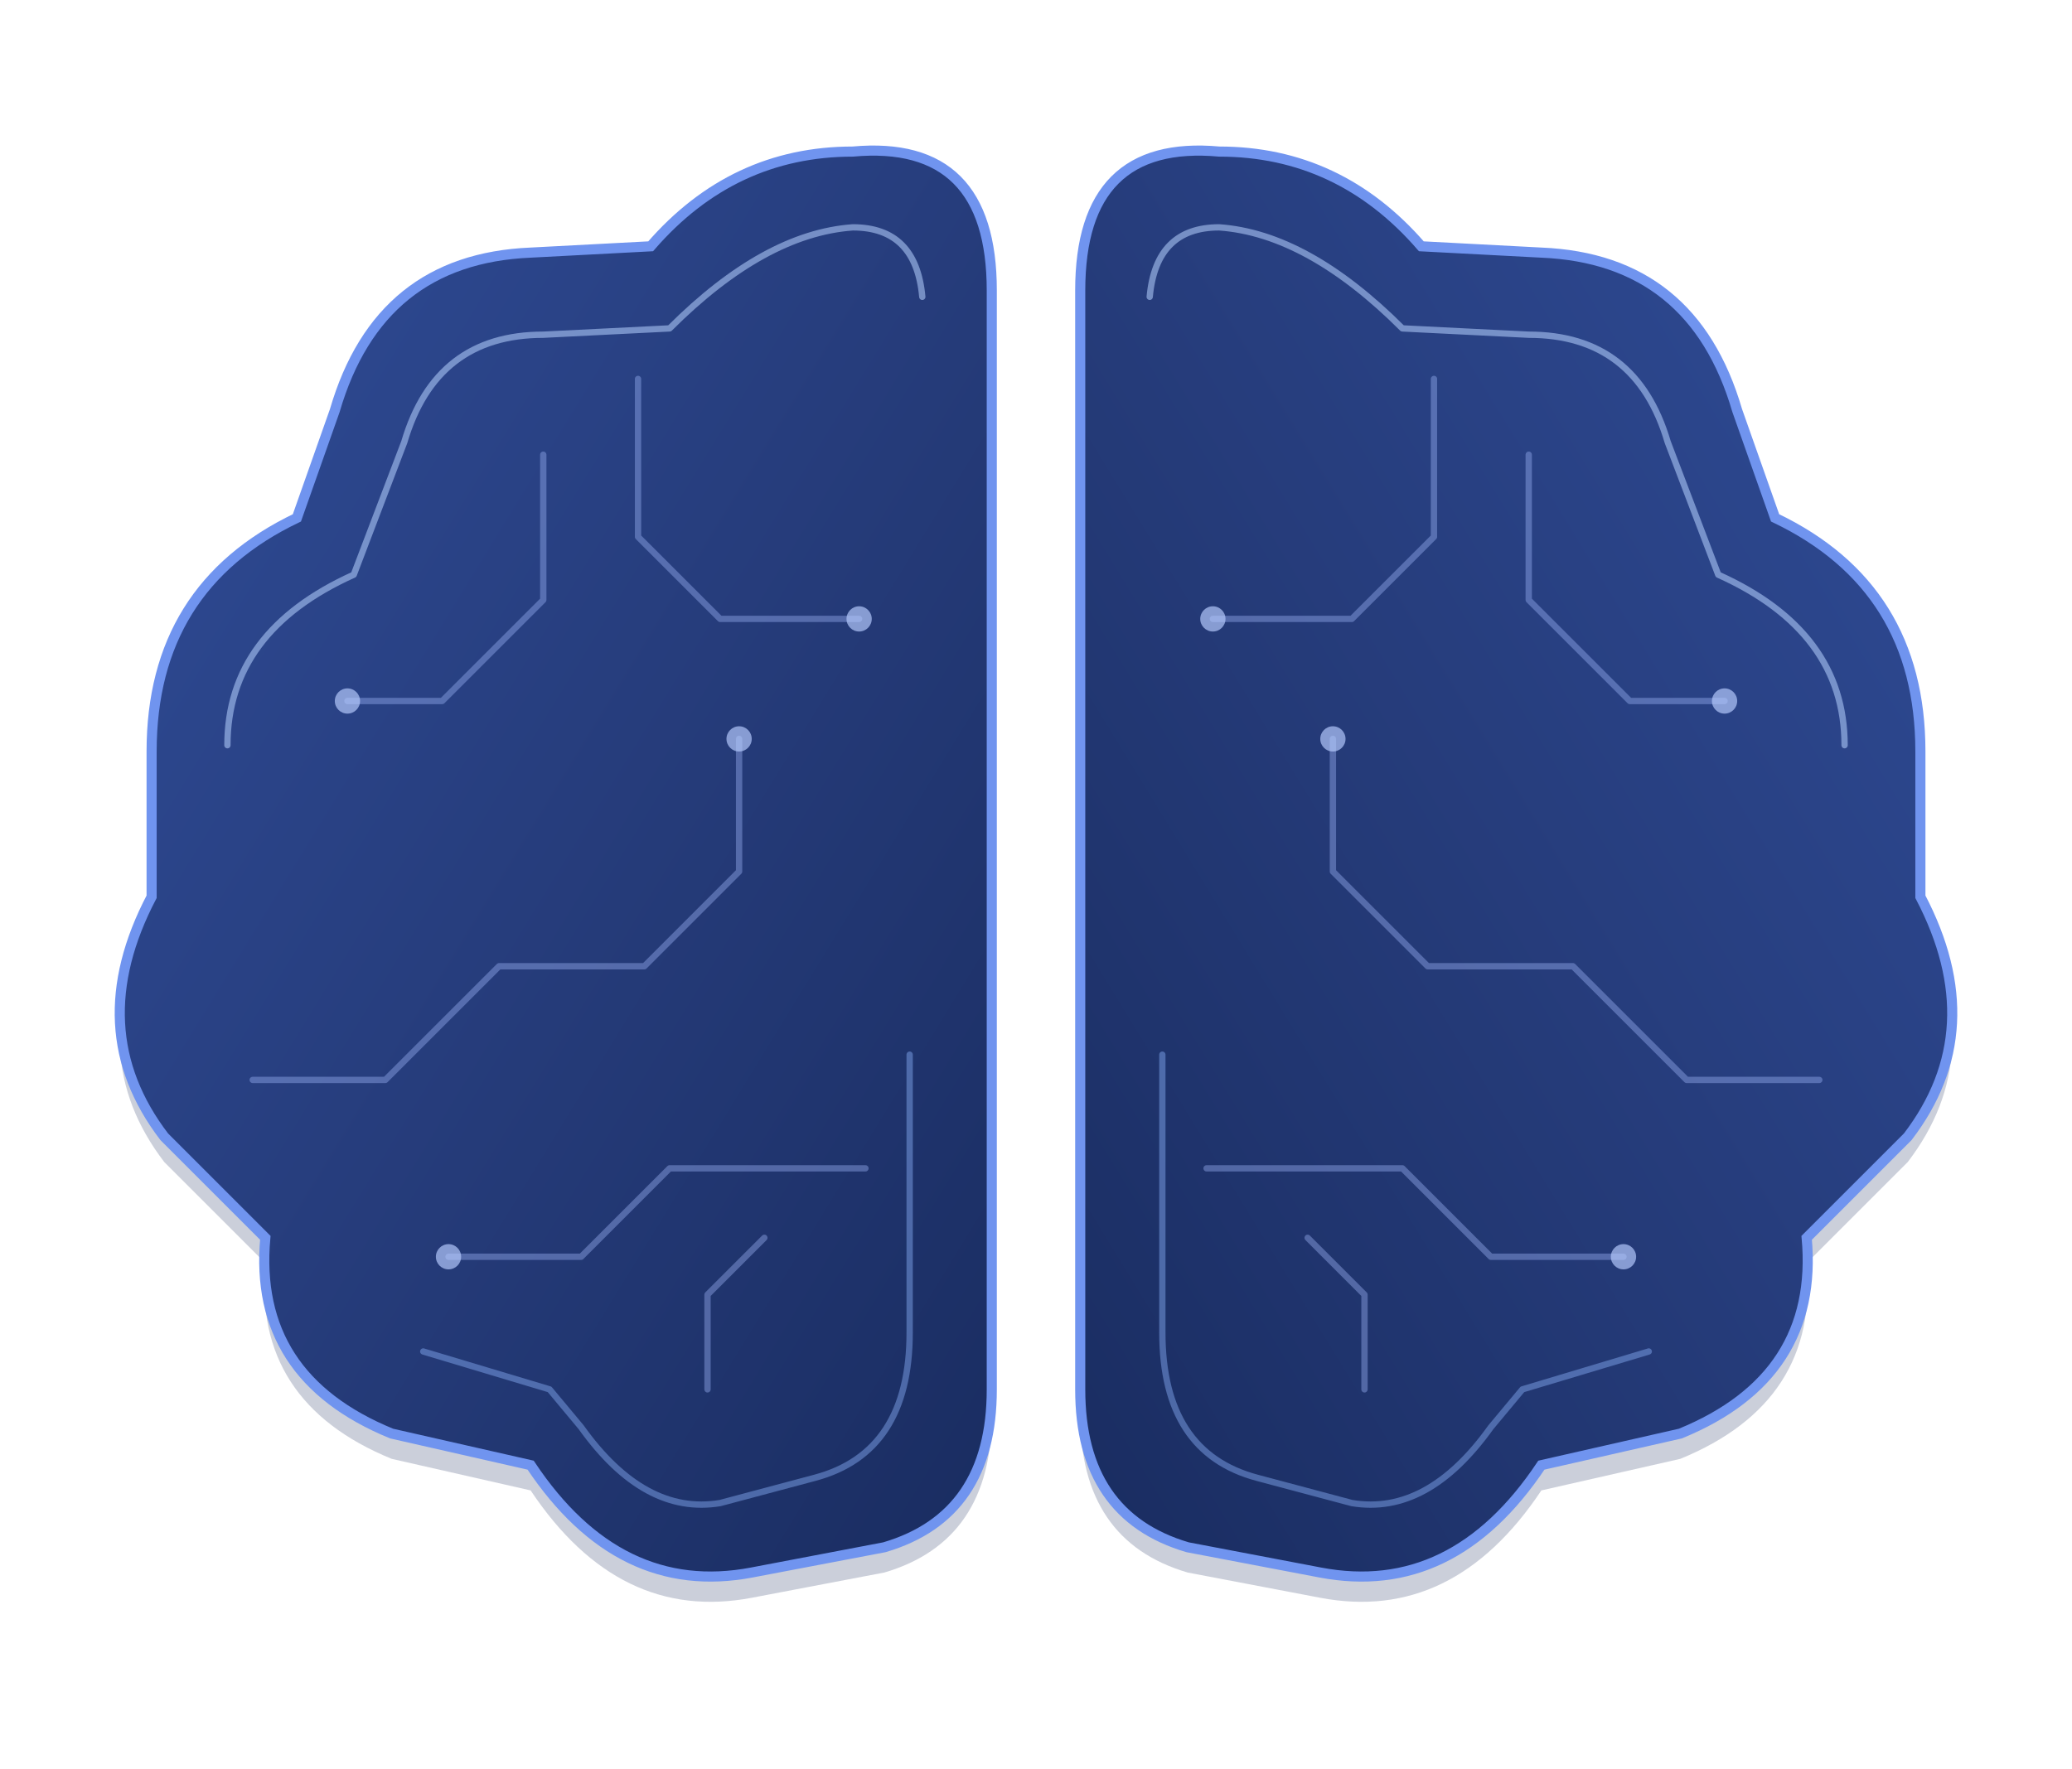
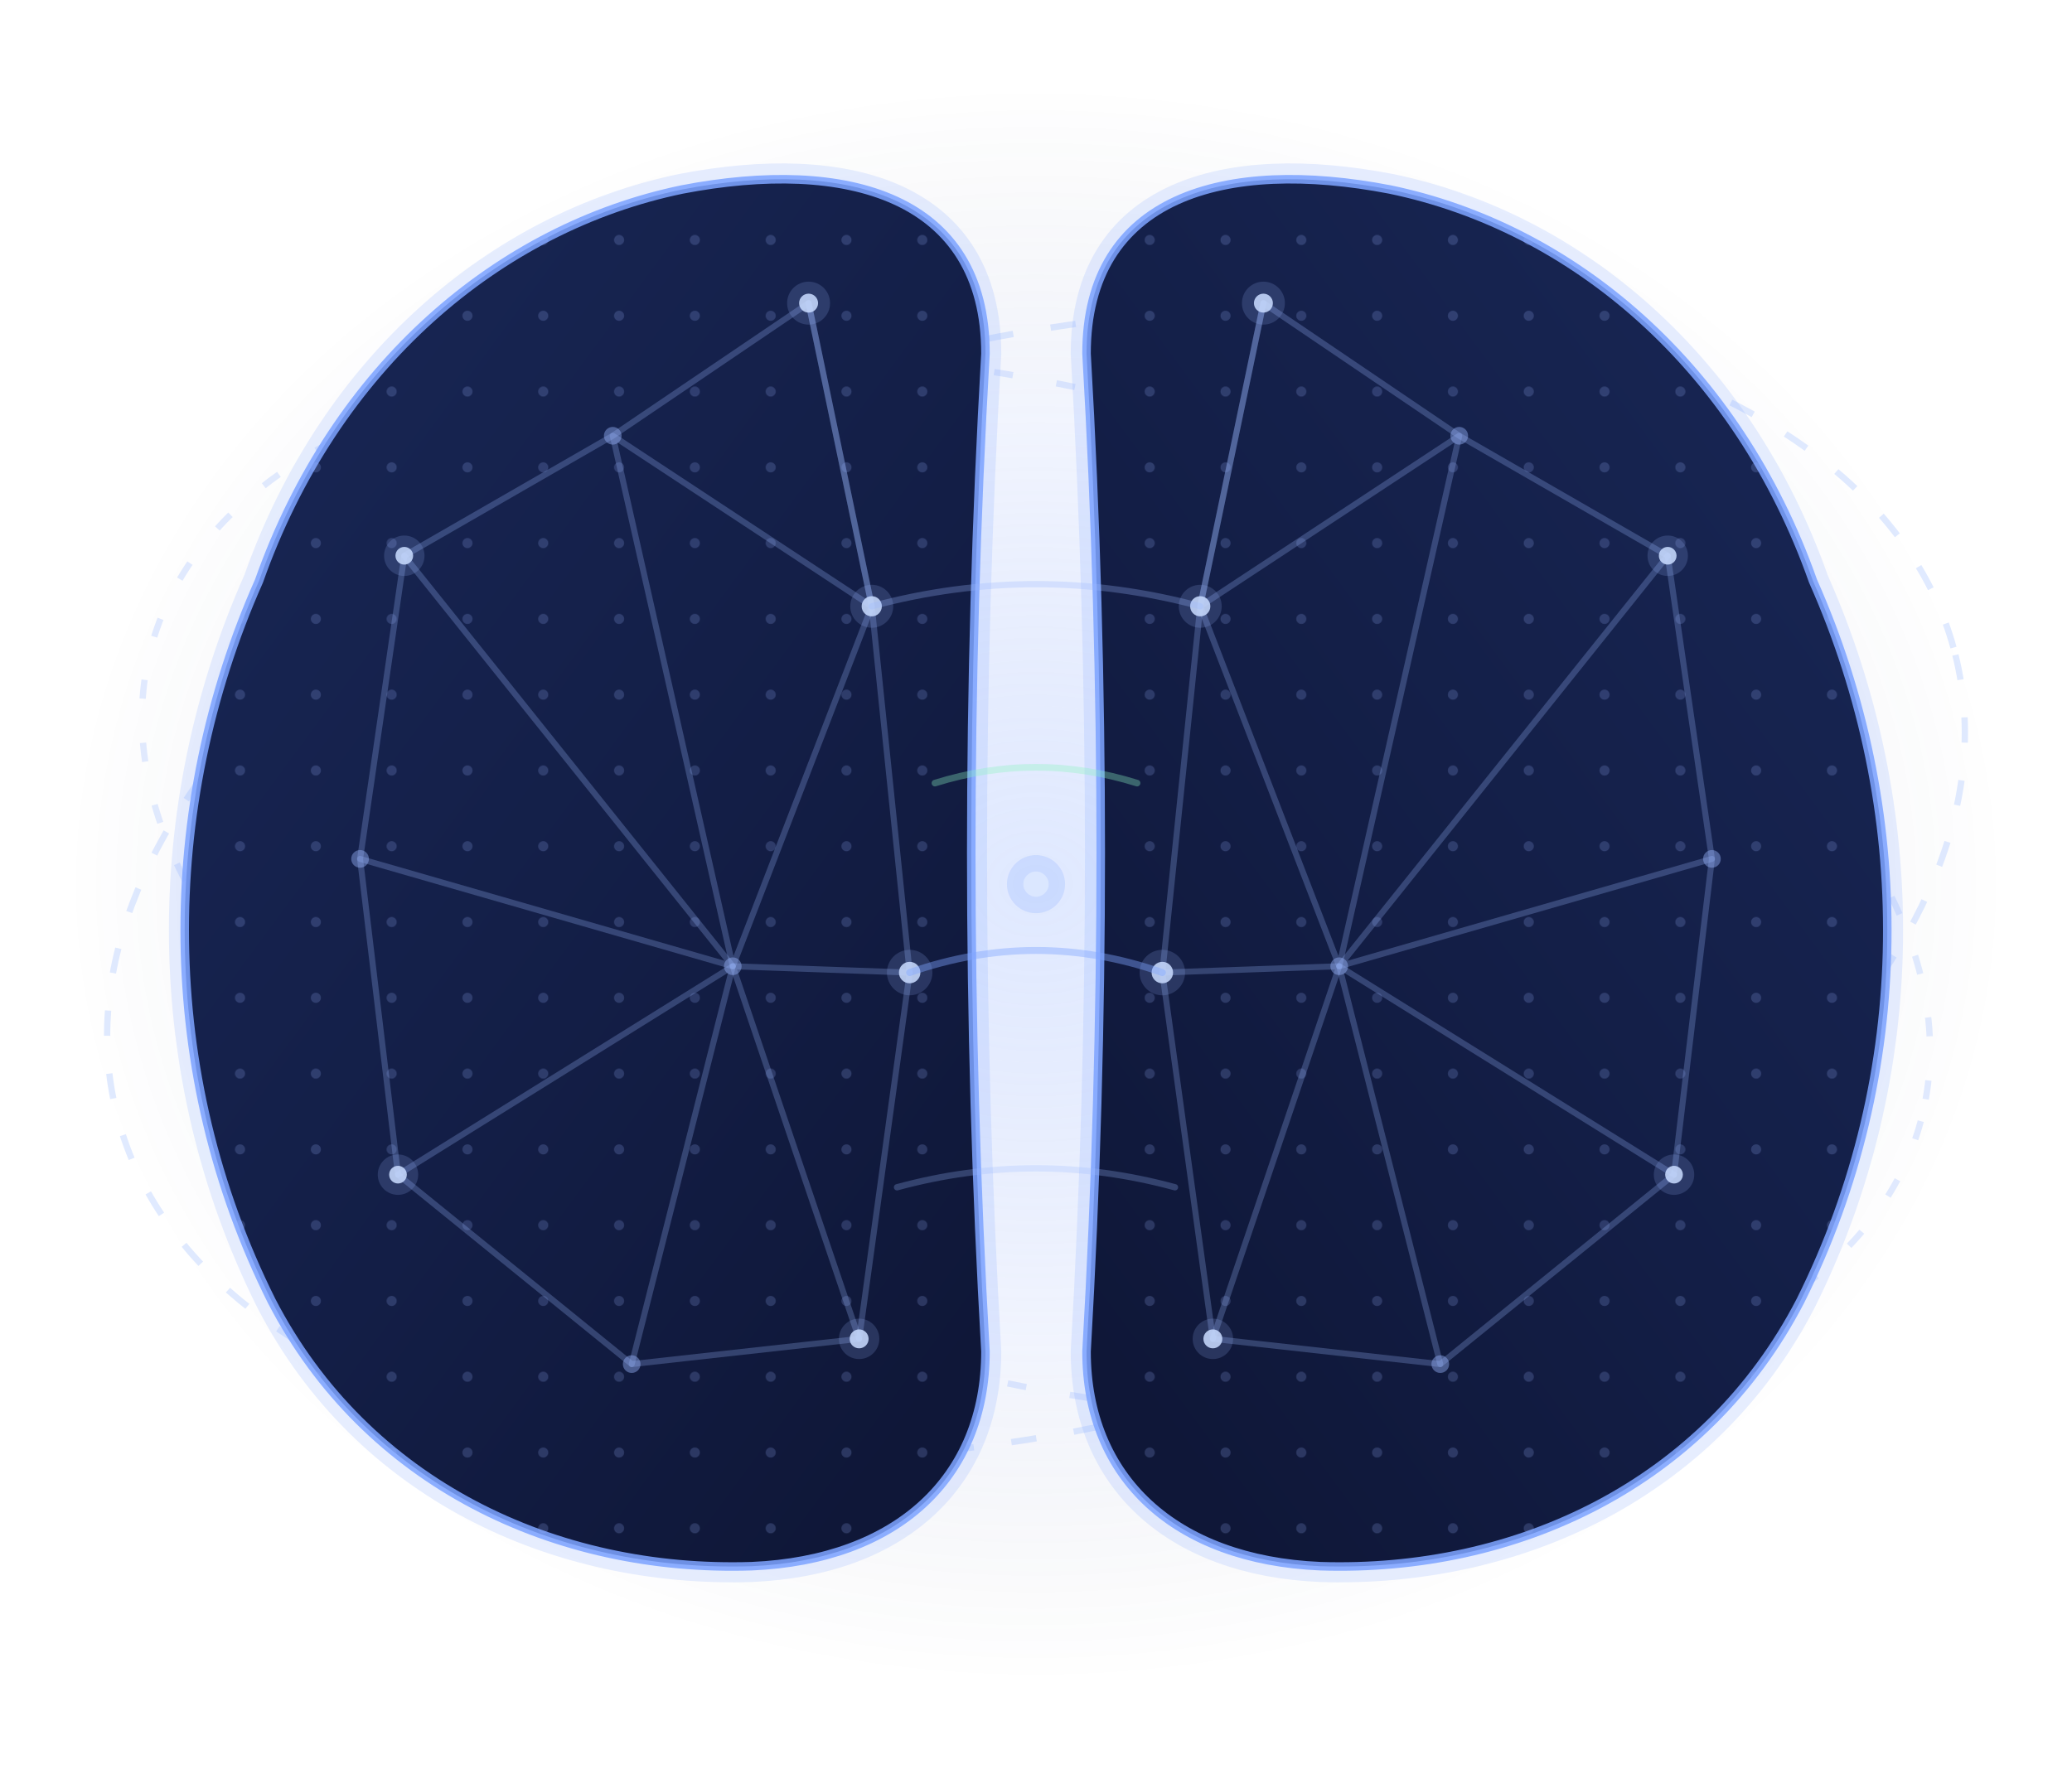
<svg xmlns="http://www.w3.org/2000/svg" viewBox="0 0 328 280">
  <defs>
-     <linearGradient id="ink" x1="0" y1="0" x2="1" y2="1" gradientUnits="objectBoundingBox">
-       <stop stop-color="#304d99" />
-       <stop offset=".55" stop-color="#253b79" />
-       <stop offset="1" stop-color="#192c60" />
+     <radialGradient id="atlasAura" cx="50%" cy="50%" r="50%">
+       <stop offset="0%" stop-color="#7ea4ff" stop-opacity=".24" />
+       <stop offset="58%" stop-color="#537cf0" stop-opacity=".08" />
+       <stop offset="100%" stop-color="#0f1738" stop-opacity="0" />
+     </radialGradient>
+     <linearGradient id="hemiFill" x1=".15" y1=".05" x2=".85" y2=".95" gradientUnits="objectBoundingBox">
+       <stop offset="0%" stop-color="#182654" />
+       <stop offset="56%" stop-color="#131e46" />
+       <stop offset="100%" stop-color="#0f1738" />
    </linearGradient>
-     <path id="lobe" d="M157 46Q157 22 135 24Q116 24 103 39L84 40Q60 41 53 65L47 82Q24 93 24 119L24 142Q13 163 26 180L42 196Q40 218 62 227L84 232Q98 253 119 249L140 245Q157 240 157 220Z" />
+     <linearGradient id="axisGrad" x1="0" y1="0" x2="0" y2="1" gradientUnits="objectBoundingBox">
+       <stop offset="0%" stop-color="#7ea4ff" stop-opacity="0" />
+       <stop offset="22%" stop-color="#9cb8ff" stop-opacity=".62" />
+       <stop offset="50%" stop-color="#d4e3ff" stop-opacity=".9" />
+       <stop offset="78%" stop-color="#9cb8ff" stop-opacity=".62" />
+       <stop offset="100%" stop-color="#7ea4ff" stop-opacity="0" />
+     </linearGradient>
+     <pattern id="constellationDots" width="12" height="12" patternUnits="userSpaceOnUse">
+       <circle cx="2" cy="2" r=".8" fill="#9cb8ff" fill-opacity=".20" />
+     </pattern>
+     <path id="lobe" d="M156 56C156 31 134 25 108 30C79 36 53 58 41 92C25 128 25 170 43 206C58 235 88 249 119 248C142 247 156 234 156 214C153 162 153 108 156 56Z" />
+     <clipPath id="lobeClip">
+       <use href="#lobe" />
+     </clipPath>
    <g id="hemisphere">
-       <use href="#lobe" transform="translate(0 4)" fill="#142657" opacity=".22" />
-       <use href="#lobe" fill="url(#ink)" stroke="#7094ef" stroke-width="1.6" />
-       <g fill="none" stroke-linecap="round" stroke-linejoin="round">
-         <path d="M146 47Q145 36 135 36Q121 37 106 52L86 53Q69 53 64 70L56 91Q36 100 36 118" stroke="#b7d1ff" opacity=".55" />
-         <path d="M144 167v44q0 19-15 23l-15 4q-12 2-22-12l-5-6-20-6" stroke="#81a7ef" opacity=".48" />
-         <g stroke="#a1b9fc" opacity=".39">
-           <path d="M55 111h15l16-16V72m15-12v25l13 13h22" />
-           <path d="M40 171h21l18-18h23l15-15v-21" />
-           <path d="M71 199h21l14-14h31m-25 35v-15l9-9" />
+       <use href="#lobe" fill="none" stroke="#7ea4ff" stroke-opacity=".18" stroke-width="5" />
+       <use href="#lobe" fill="url(#hemiFill)" stroke="#7ea4ff" stroke-opacity=".86" stroke-width="1.35" />
+       <g clip-path="url(#lobeClip)">
+         <use href="#lobe" fill="url(#constellationDots)" />
+         <g fill="none" stroke="#9cb8ff" stroke-opacity=".26" stroke-width=".95" stroke-linecap="round" stroke-linejoin="round">
+           <path d="M128 48L97 69L64 88L57 136L63 186L100 216L136 212L144 154L138 96Z" />
+           <path d="M128 48L138 96L97 69L116 153L138 96" />
+           <path d="M64 88L116 153L57 136" />
+           <path d="M63 186L116 153L100 216" />
+           <path d="M116 153L144 154M116 153L136 212" />
        </g>
-       </g>
-       <g fill="#b7ccff" opacity=".67">
-         <circle cx="55" cy="111" r="2" />
-         <circle cx="136" cy="98" r="2" />
-         <circle cx="117" cy="117" r="2" />
-         <circle cx="71" cy="199" r="2" />
+         <g fill="#9cb8ff" fill-opacity=".18">
+           <circle cx="128" cy="48" r="3.4" />
+           <circle cx="64" cy="88" r="3.2" />
+           <circle cx="138" cy="96" r="3.4" />
+           <circle cx="144" cy="154" r="3.6" />
+           <circle cx="63" cy="186" r="3.2" />
+           <circle cx="136" cy="212" r="3.2" />
+         </g>
+         <g fill="#c9dcff" fill-opacity=".86">
+           <circle cx="128" cy="48" r="1.5" />
+           <circle cx="64" cy="88" r="1.4" />
+           <circle cx="138" cy="96" r="1.6" />
+           <circle cx="144" cy="154" r="1.7" />
+           <circle cx="63" cy="186" r="1.4" />
+           <circle cx="136" cy="212" r="1.5" />
+         </g>
+         <g fill="#9cb8ff" fill-opacity=".42">
+           <circle cx="97" cy="69" r="1.4" />
+           <circle cx="57" cy="136" r="1.4" />
+           <circle cx="116" cy="153" r="1.4" />
+           <circle cx="100" cy="216" r="1.4" />
+         </g>
      </g>
    </g>
  </defs>
+   <ellipse cx="164" cy="140" rx="154" ry="126" fill="url(#atlasAura)" />
+   <g fill="none">
+     <ellipse cx="164" cy="140" rx="150" ry="86" transform="rotate(-14 164 140)" stroke="#8fb3ff" stroke-opacity=".28" stroke-width="1" stroke-dasharray="4 6" />
+     <ellipse cx="164" cy="140" rx="145" ry="78" transform="rotate(15 164 140)" stroke="#7ea4ff" stroke-opacity=".22" stroke-width="1" stroke-dasharray="3 7" />
+   </g>
  <use href="#hemisphere" />
  <use href="#hemisphere" transform="translate(328 0) scale(-1 1)" />
+   <g fill="none" stroke-linecap="round">
+     <path d="M138 96Q164 89 190 96" stroke="#9cb8ff" stroke-opacity=".28" stroke-width="1" />
+     <path d="M148 124Q164 119 180 124" stroke="#8af5c4" stroke-opacity=".34" stroke-width="1.05" />
+     <path d="M144 154Q164 147 184 154" stroke="#7ea4ff" stroke-opacity=".42" stroke-width="1.1" />
+     <path d="M142 188Q164 182 186 188" stroke="#9cb8ff" stroke-opacity=".26" stroke-width="1" />
+     <line x1="164" y1="36" x2="164" y2="244" stroke="url(#axisGrad)" stroke-width="1.35" />
+   </g>
+   <circle cx="164" cy="140" r="4.6" fill="#7ea4ff" fill-opacity=".22" />
+   <circle cx="164" cy="140" r="2" fill="#dce8ff" fill-opacity=".92" />
</svg>
